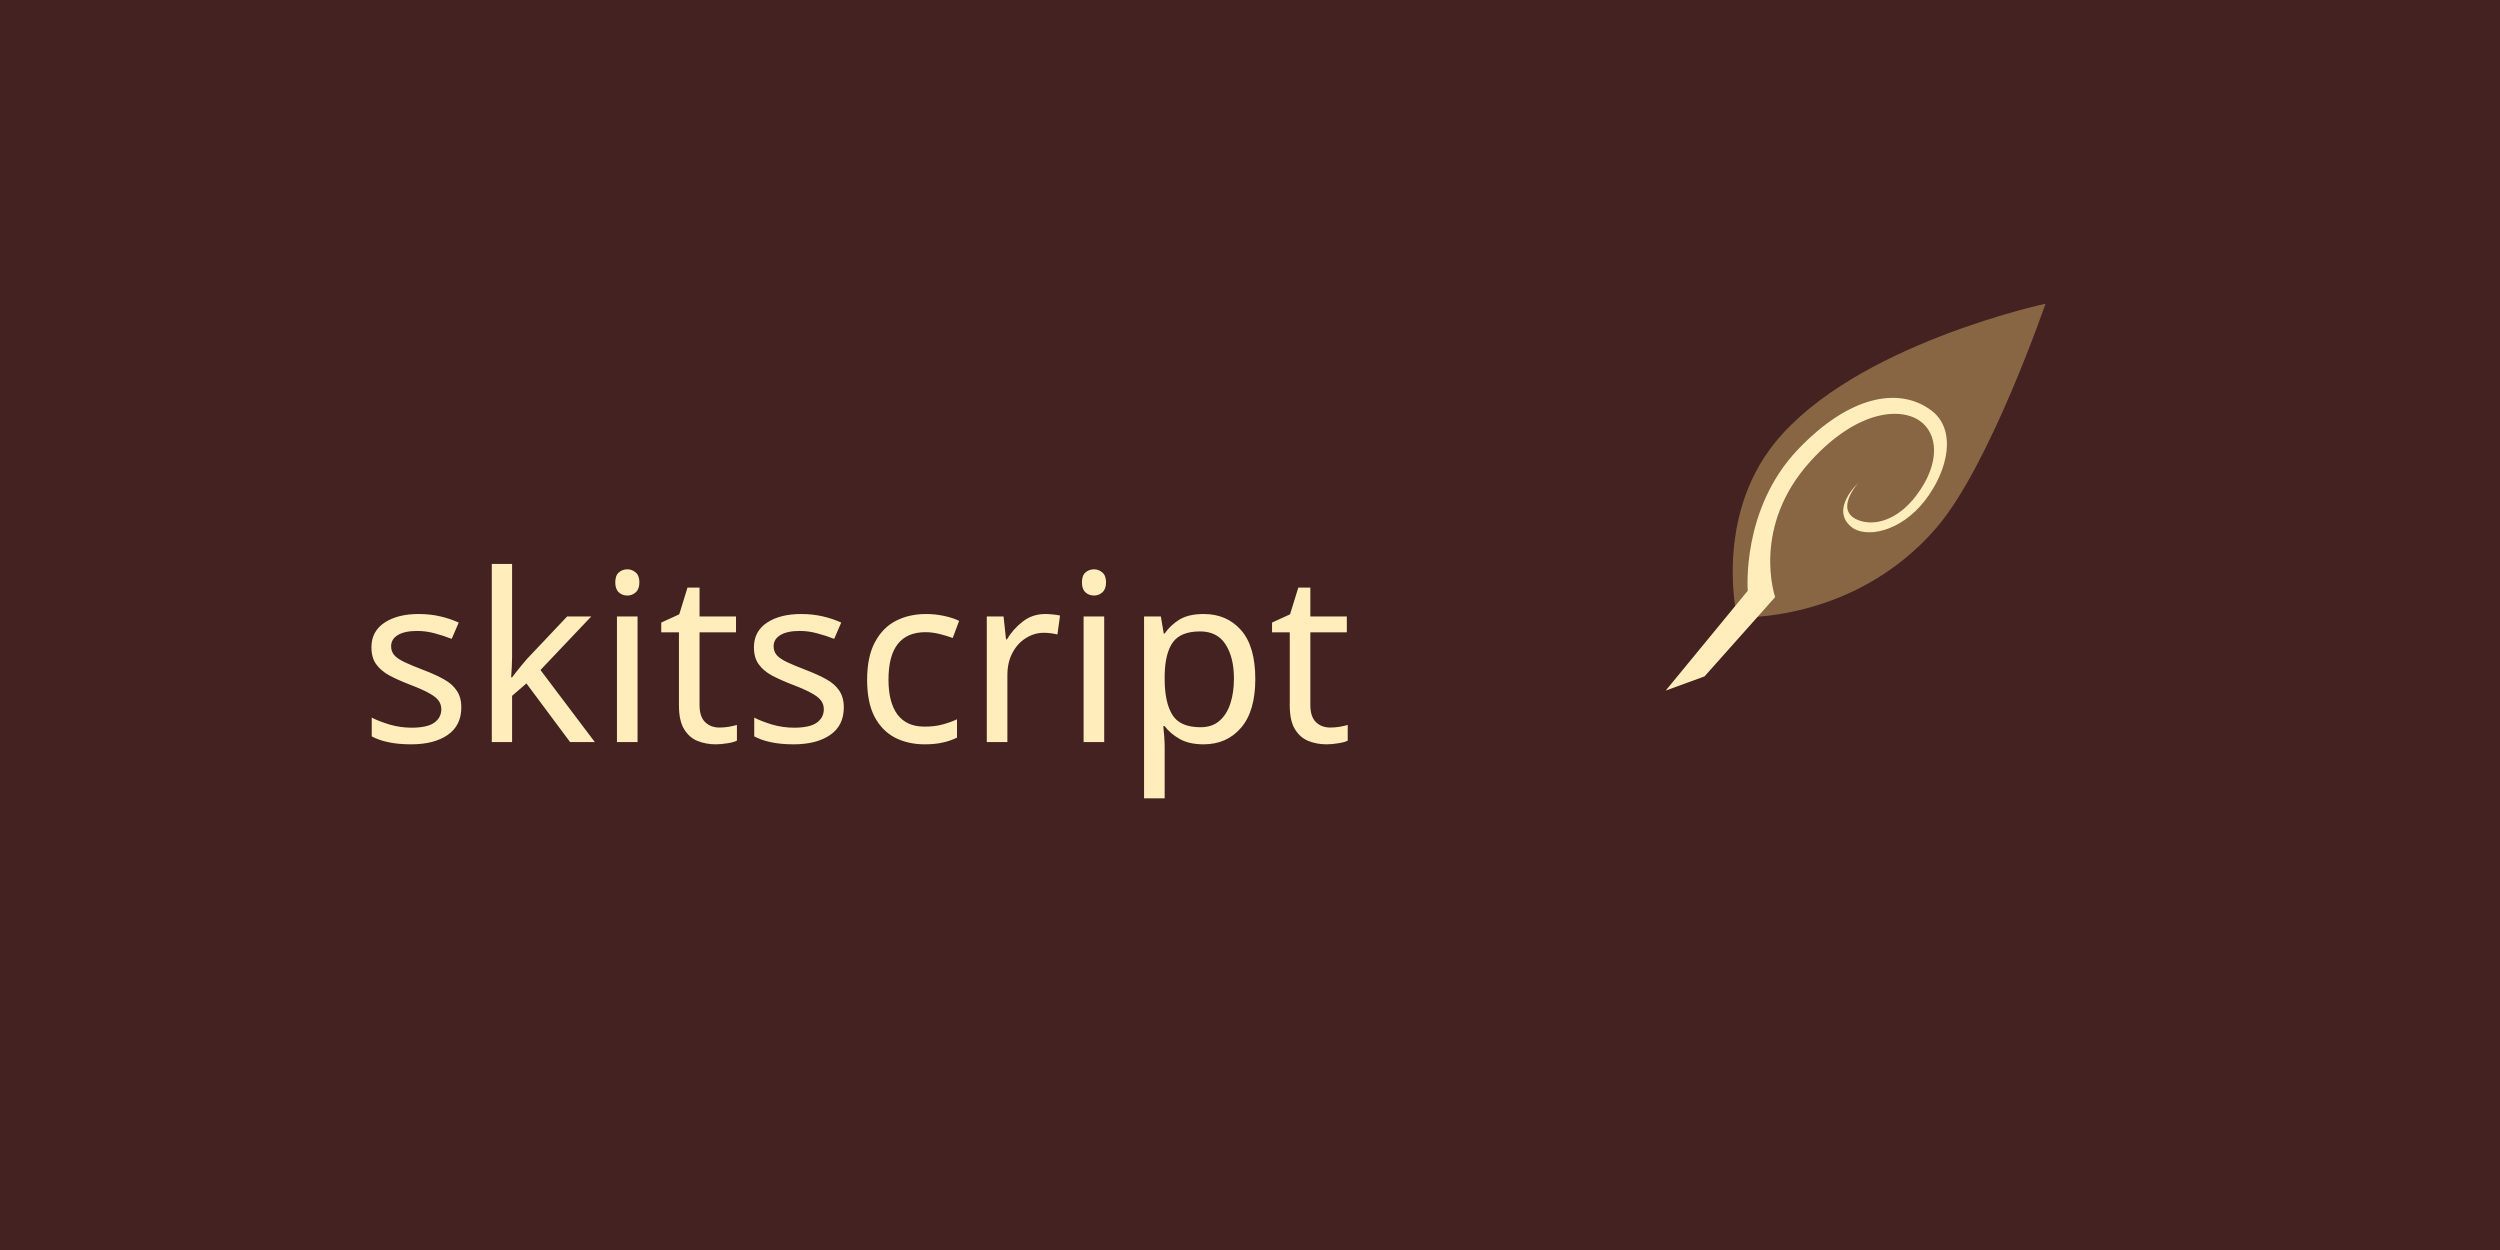
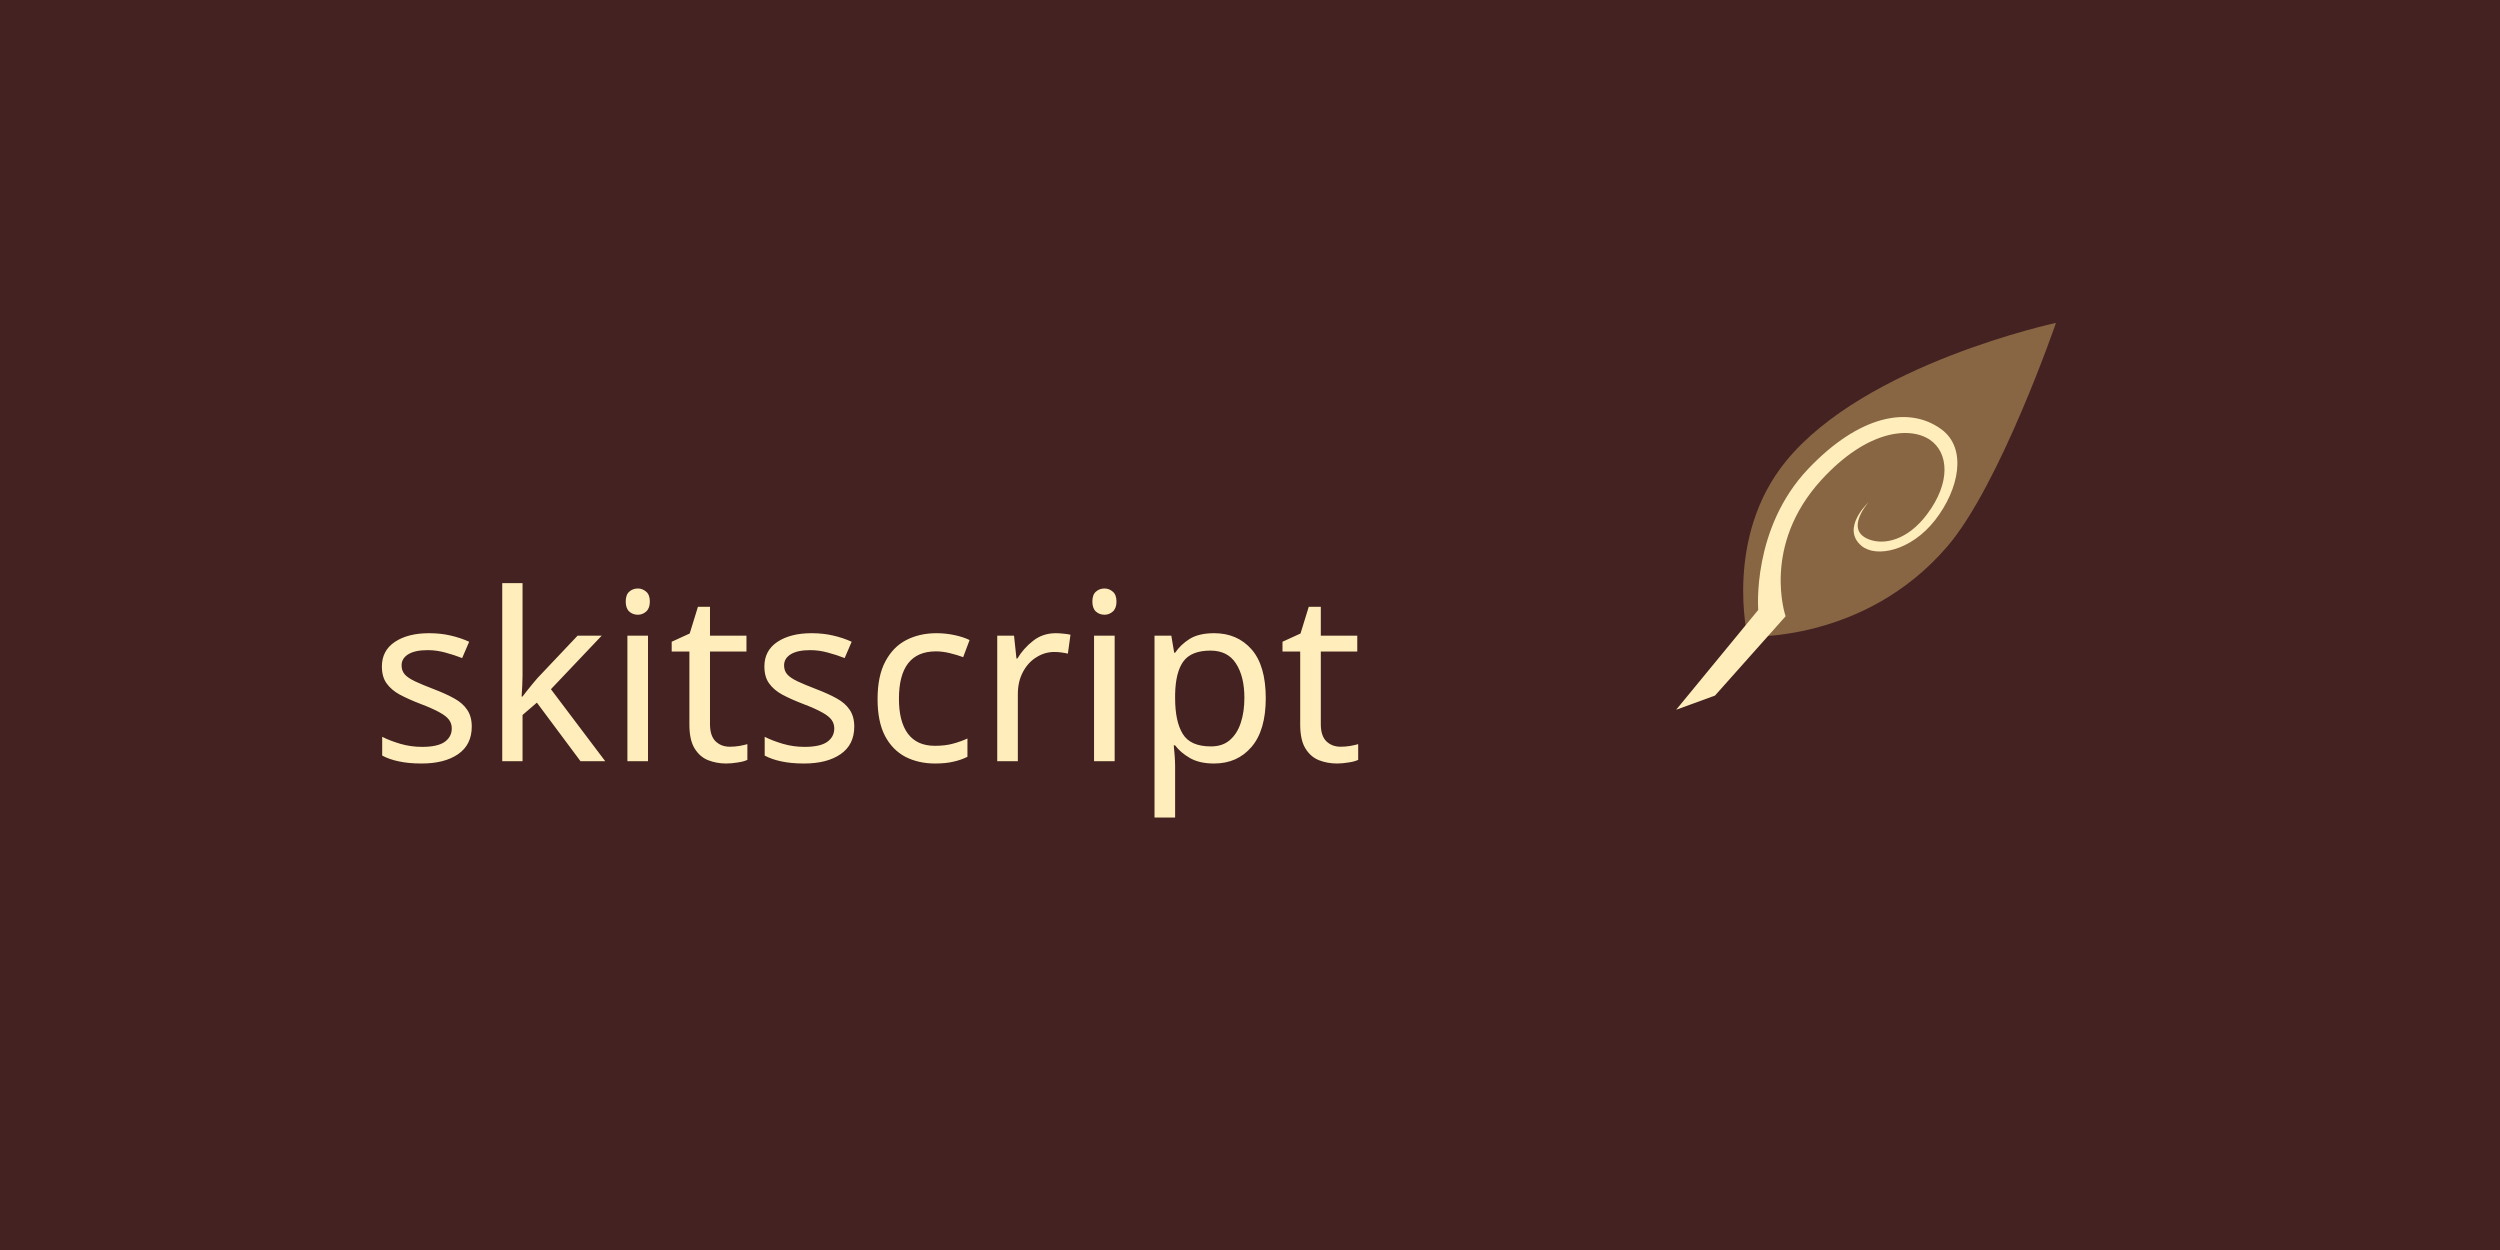
<svg xmlns="http://www.w3.org/2000/svg" width="256" height="128" viewBox="0 0 256 128" version="1.1" id="svg8">
  <defs id="defs2" />
  <g id="layer2" style="display:inline;opacity:1">
    <rect style="opacity:1;fill:#442222;fill-opacity:1;stroke:none;stroke-width:2.003;stroke-miterlimit:4;stroke-dasharray:none;stroke-dashoffset:0;stroke-opacity:1" id="rect893" width="264.571" height="136" x="-4" y="-4" />
-     <text xml:space="preserve" style="font-size:24px;fill:#ffeebb;fill-opacity:1" x="168.529" y="75.986" id="text17564">
-       <tspan id="tspan17562" x="168.529" y="75.986" style="font-style:normal;font-variant:normal;font-weight:normal;font-stretch:normal;font-size:24px;font-family:'Reggae One';-inkscape-font-specification:'Reggae One';text-align:end;text-anchor:end;fill:#ffeebb;fill-opacity:1">skitscript</tspan>
+     <text xml:space="preserve" style="font-size:24px;fill:#ffeebb;fill-opacity:1" x="169.6" y="77.95" id="text17564">
+       <tspan id="tspan17562" x="169.6" y="77.95" style="font-style:normal;font-variant:normal;font-weight:normal;font-stretch:normal;font-size:24px;font-family:'Reggae One';-inkscape-font-specification:'Reggae One';text-align:end;text-anchor:end;fill:#ffeebb;fill-opacity:1">skitscript</tspan>
    </text>
-     <path style="fill:#886644;fill-opacity:1;stroke:none;stroke-width:1px;stroke-linecap:butt;stroke-linejoin:miter;stroke-opacity:1" d="m 177.877,63.217 c 0,0 11.953,0.664 20.439,-9.203 5.427,-6.31 11.144,-22.913 11.144,-22.913 0,0 -19.541,4.187 -27.667,14.183 -6.311,7.764 -3.916,17.933 -3.916,17.933 z" id="path891" />
-     <path style="fill:#ffeebb;fill-opacity:1;stroke:none;stroke-width:1px;stroke-linecap:butt;stroke-linejoin:miter;stroke-opacity:1" d="m 170.568,70.714 3.977,-1.452 7.23,-8.12 c 0,0 -2.513,-7.222 3.674,-13.974 4.736,-5.168 9.102,-5.467 11.113,-4.091 1.874,1.282 2.197,4.316 -0.335,7.664 -1.964,2.597 -4.351,3.145 -5.943,2.52 -2.528,-0.993 -0.017,-3.787 -0.017,-3.787 0,0 -2.879,2.645 -0.719,4.457 1.485,1.245 5.066,0.527 7.528,-2.629 2.462,-3.157 3.319,-7.348 0.647,-9.308 -3.315,-2.431 -8.399,-1.449 -13.628,4.047 -5.81,6.106 -5.123,14.451 -5.123,14.451 z" id="path889" />
+     <path style="fill:#886644;fill-opacity:1;stroke:none;stroke-width:1px;stroke-linecap:butt;stroke-linejoin:miter;stroke-opacity:1" d="m 178.948,65.181 c 0,0 11.953,0.664 20.439,-9.203 5.427,-6.31 11.144,-22.913 11.144,-22.913 0,0 -19.541,4.187 -27.667,14.183 -6.311,7.764 -3.916,17.933 -3.916,17.933 z" id="path891" />
+     <path style="fill:#ffeebb;fill-opacity:1;stroke:none;stroke-width:1px;stroke-linecap:butt;stroke-linejoin:miter;stroke-opacity:1" d="m 171.639,72.678 3.977,-1.452 7.23,-8.12 c 0,0 -2.513,-7.222 3.674,-13.974 4.736,-5.168 9.102,-5.467 11.113,-4.091 1.874,1.282 2.197,4.316 -0.335,7.664 -1.964,2.597 -4.351,3.145 -5.943,2.52 -2.528,-0.993 -0.017,-3.787 -0.017,-3.787 0,0 -2.879,2.645 -0.719,4.457 1.485,1.245 5.066,0.527 7.528,-2.629 2.462,-3.157 3.319,-7.348 0.647,-9.308 -3.315,-2.431 -8.399,-1.449 -13.628,4.047 -5.81,6.106 -5.123,14.451 -5.123,14.451 z" id="path889" />
  </g>
</svg>
